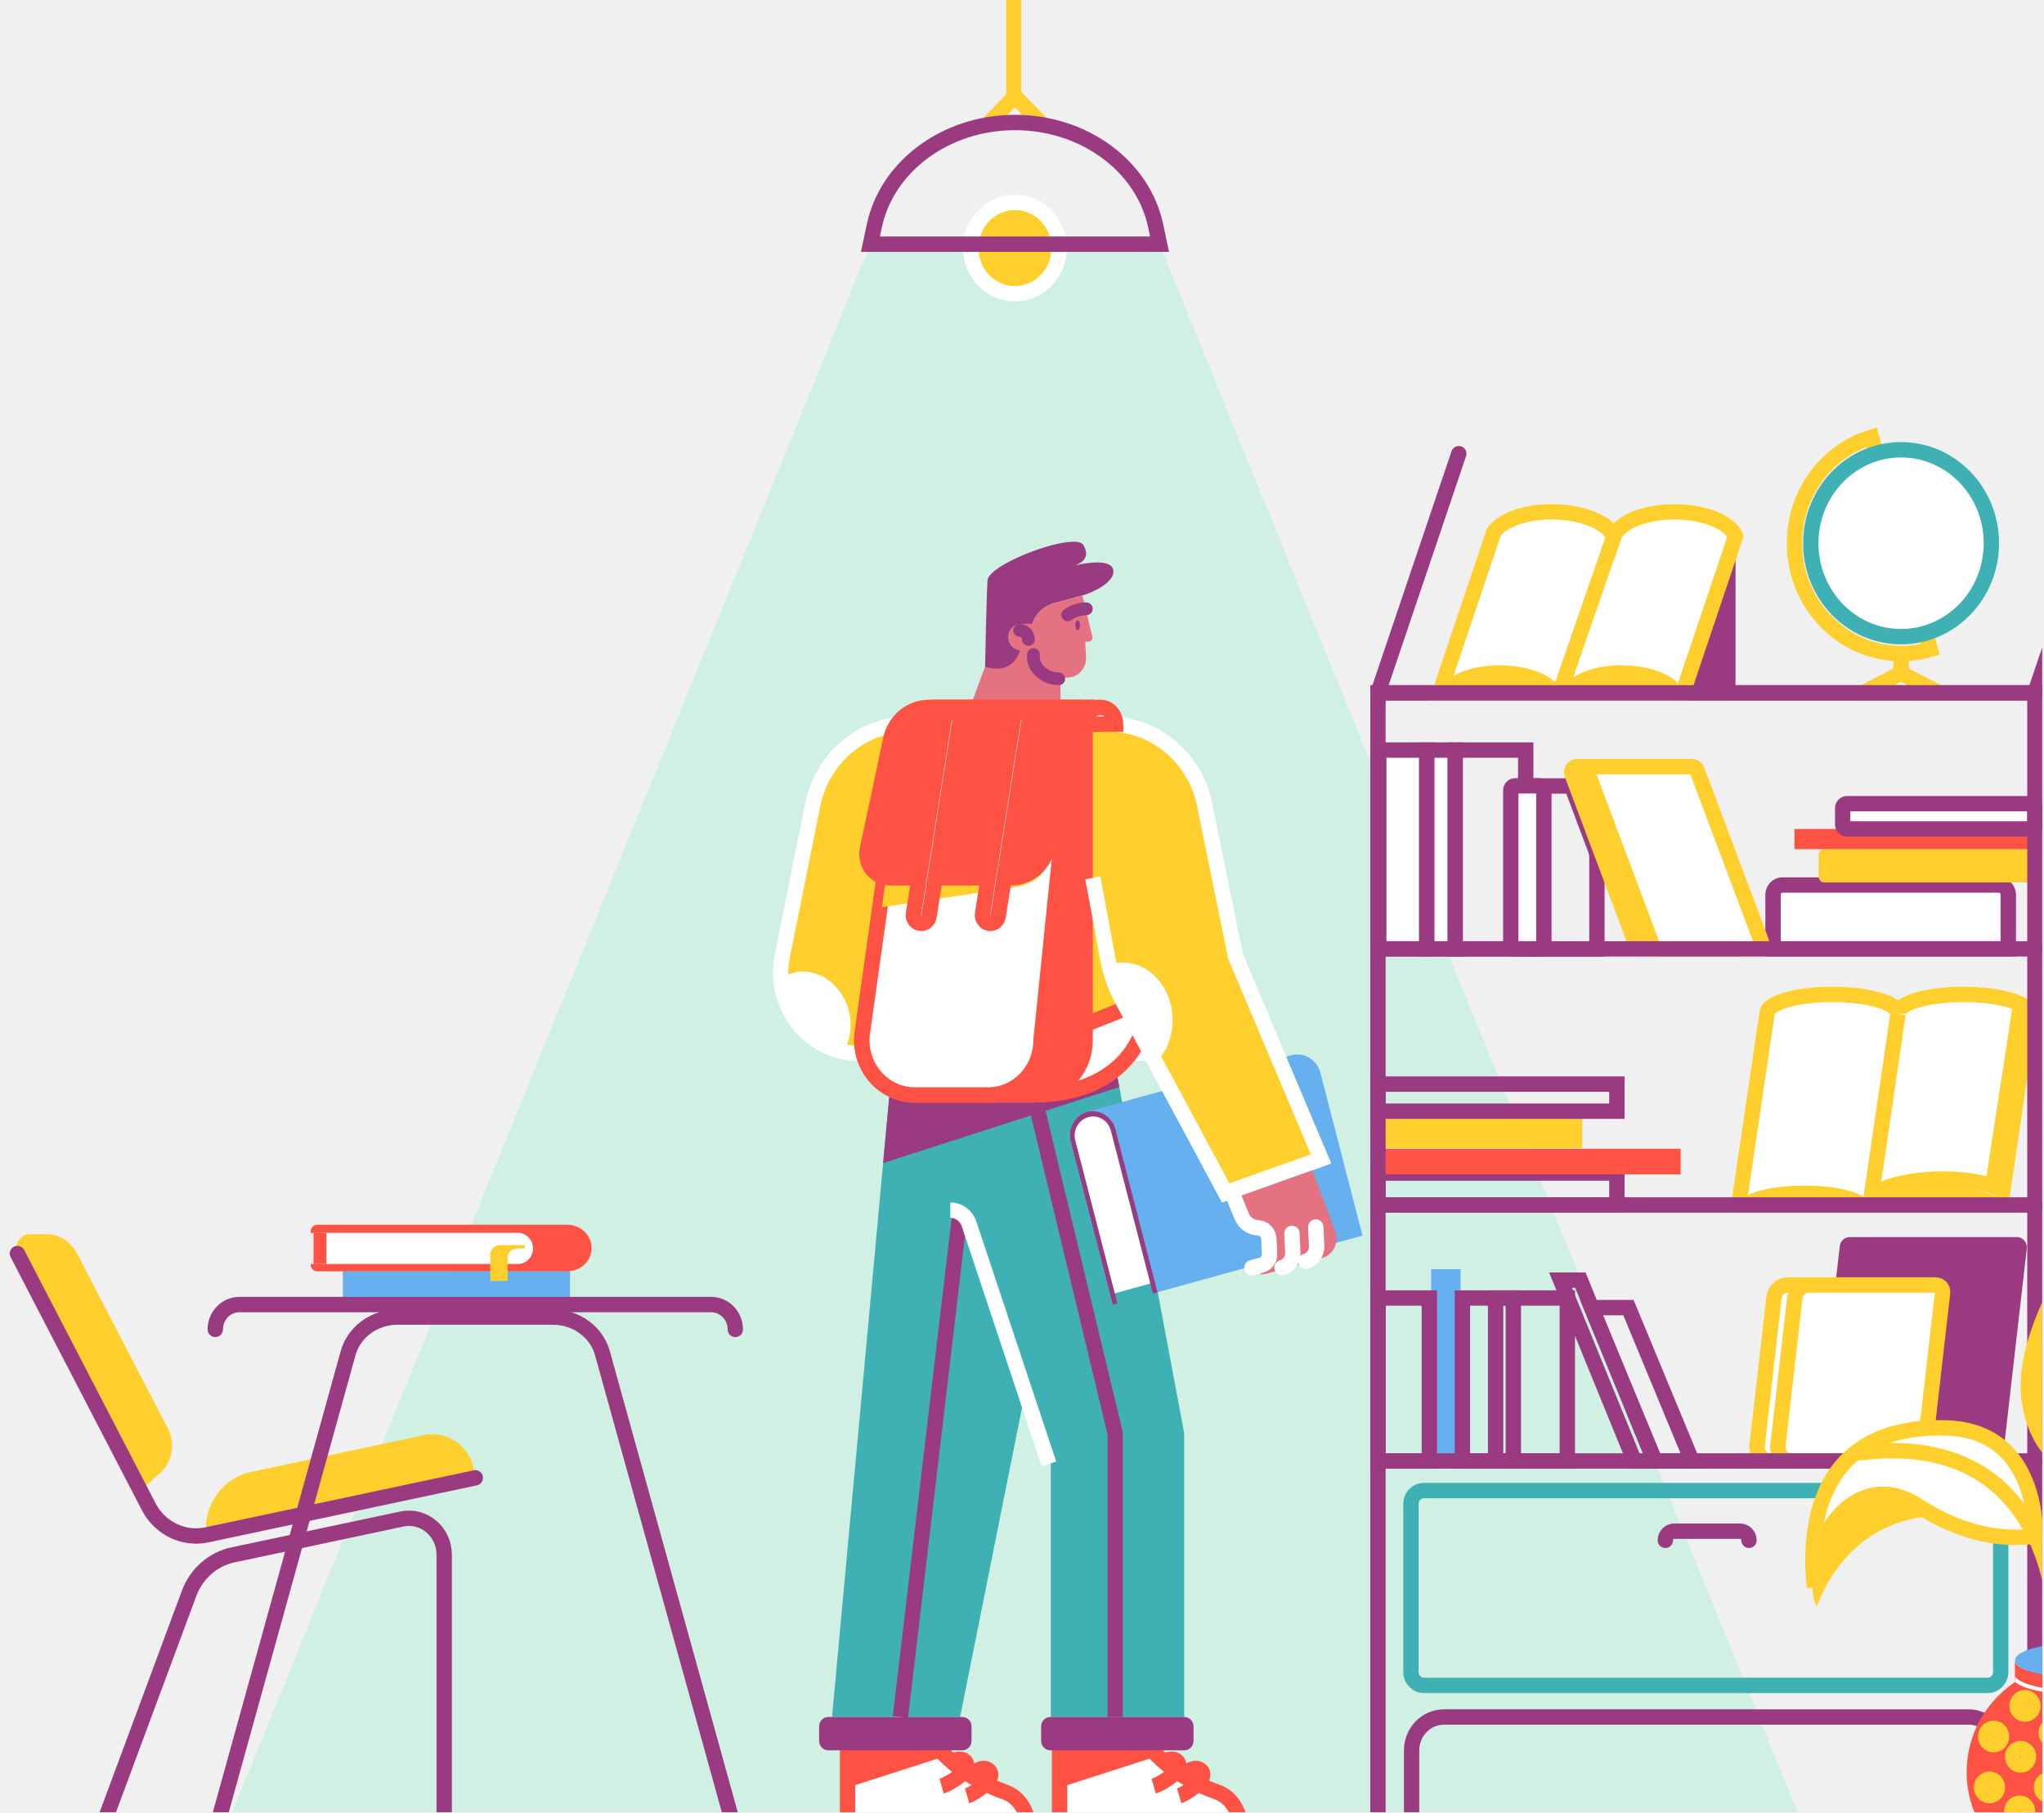
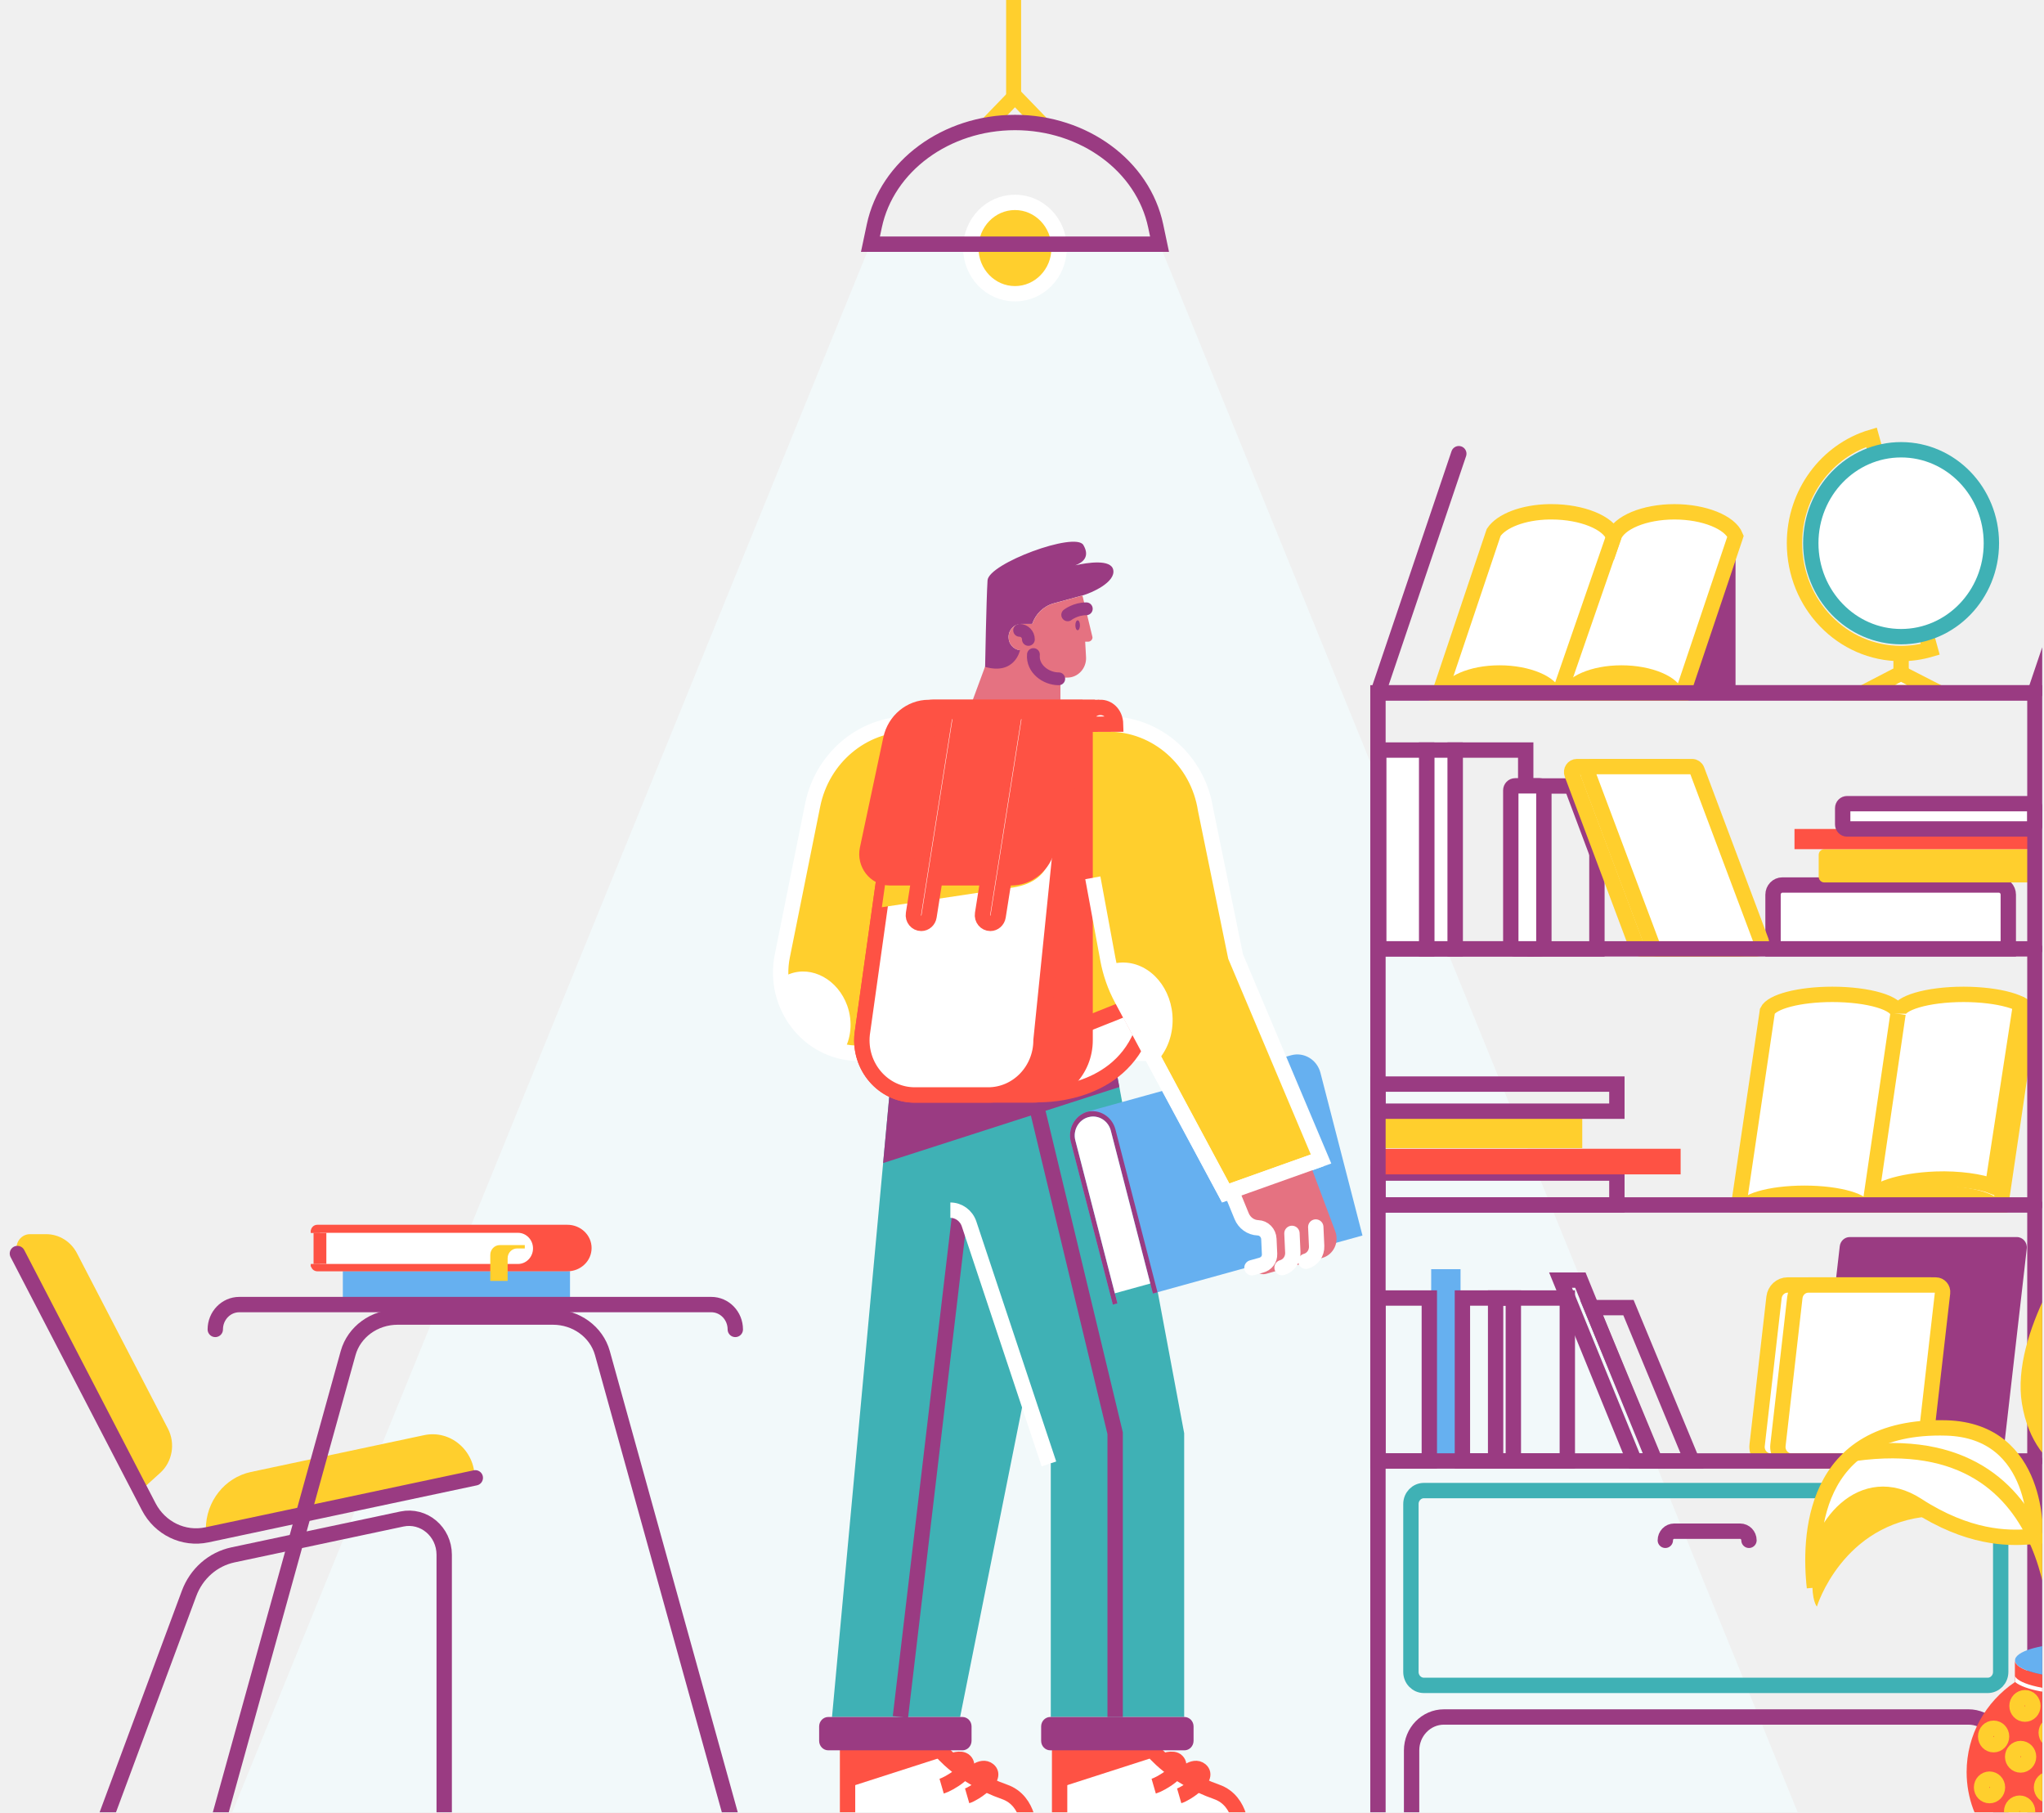
<svg xmlns="http://www.w3.org/2000/svg" width="819" height="726" viewBox="0 0 819 726" fill="none">
  <g clip-path="url(#clip0)">
-     <path d="M723.76 734.491H89.602L348.747 97.828H464.615L723.76 734.491Z" fill="#D0F0E4" />
+     <path d="M723.76 734.491H89.602L348.747 97.828H464.615L723.76 734.491Z" fill="#F2F9FA" />
    <path d="M395.692 49.925L406.681 38.555L417.67 49.925" stroke="#FFCF2D" stroke-width="6.153" stroke-miterlimit="10" />
    <path d="M406.681 117.68C416.452 117.68 424.373 109.484 424.373 99.375C424.373 89.265 416.452 81.069 406.681 81.069C396.91 81.069 388.989 89.265 388.989 99.375C388.989 109.484 396.91 117.68 406.681 117.68Z" fill="#FFCF2D" stroke="white" stroke-width="6.153" stroke-miterlimit="10" />
    <path d="M464.615 97.828H348.772L350.317 90.531C355.4 66.502 379.097 49.074 406.706 49.074C420.51 49.074 433.343 53.431 443.335 60.779C453.352 68.127 460.528 78.491 463.07 90.506L464.615 97.828Z" stroke="#9A3B82" stroke-width="6.153" stroke-miterlimit="10" stroke-linecap="round" />
    <path d="M406.144 40V-30" stroke="#FFCF2D" stroke-width="6" stroke-miterlimit="10" />
    <path d="M585.217 508.433H573.456V585.264H585.217V508.433Z" fill="#66B0F0" />
    <path d="M798.787 585.264H731.833C729.416 585.264 727.547 583.098 727.846 580.623L737.165 499.229C737.415 497.141 739.134 495.568 741.152 495.568H808.106C810.524 495.568 812.392 497.734 812.093 500.209L802.774 581.603C802.525 583.691 800.806 585.264 798.787 585.264Z" fill="#9A3B82" />
    <path d="M762.308 585.264H709.432C706.193 585.264 703.676 582.325 704.05 578.999L710.827 519.726C711.151 516.916 713.469 514.776 716.21 514.776H770.356L762.308 585.264Z" fill="white" stroke="#FFCF2D" stroke-width="6.153" stroke-miterlimit="10" />
    <path d="M768.238 585.264H717.779C714.54 585.264 712.023 582.325 712.397 578.999L719.175 519.726C719.499 516.916 721.816 514.776 724.557 514.776H775.663C777.283 514.776 778.554 516.245 778.355 517.921L770.929 582.763C770.78 584.207 769.608 585.264 768.238 585.264Z" fill="white" stroke="#FFCF2D" stroke-width="6.153" stroke-miterlimit="10" />
    <path d="M606.372 519.984H585.964V585.264H606.372V519.984Z" stroke="#9A3B82" stroke-width="6.153" stroke-miterlimit="10" stroke-linecap="round" />
    <path d="M628.001 519.984H599.271V585.264H628.001V519.984Z" stroke="#9A3B82" stroke-width="6.153" stroke-miterlimit="10" stroke-linecap="round" />
    <path d="M662.811 585.264H654.862L625.285 512.816H633.233L662.811 585.264Z" stroke="#9A3B82" stroke-width="6.153" stroke-miterlimit="10" stroke-linecap="round" />
    <path d="M677.961 585.264H663.16L637.694 523.825H652.495L677.961 585.264Z" stroke="#9A3B82" stroke-width="6.153" stroke-miterlimit="10" stroke-linecap="round" />
    <path d="M572.708 519.984H552.126V585.264H572.708V519.984Z" stroke="#9A3B82" stroke-width="6.153" stroke-miterlimit="10" stroke-linecap="round" />
    <path d="M647.86 469.941H552.126V482.677H647.86V469.941Z" stroke="#9A3B82" stroke-width="6.153" stroke-miterlimit="10" stroke-linecap="round" />
    <path d="M673.401 460.195H552.126V470.456H673.401V460.195Z" fill="#FE5244" />
    <path d="M633.981 445.396H552.126V459.937H633.981V445.396Z" fill="#FFCF2D" />
    <path d="M647.86 434.284H552.126V445.138H647.86V434.284Z" stroke="#9A3B82" stroke-width="6.153" stroke-miterlimit="10" stroke-linecap="round" />
    <path d="M813.04 405.666L812.966 406.104L801.653 482.677H696.699L708.012 406.104L708.161 405.021C709.955 401.257 720.919 398.344 734.2 398.344C748.727 398.344 760.489 401.824 760.489 406.104C760.489 401.824 772.25 398.344 786.777 398.344C800.806 398.37 812.243 401.592 813.04 405.666Z" fill="white" stroke="#FFCF2D" stroke-width="6.153" stroke-miterlimit="10" />
    <path d="M749.301 482.703L760.514 406.13" stroke="#FFCF2D" stroke-width="6.153" stroke-miterlimit="10" />
    <path d="M749.3 482.703C749.3 478.423 737.539 474.942 723.012 474.942C708.485 474.942 696.724 478.423 696.724 482.703H749.3Z" fill="#FFCF2D" />
    <path d="M801.877 482.703C801.877 478.423 790.116 474.942 775.589 474.942C761.062 474.942 749.301 478.423 749.301 482.703H801.877Z" fill="#FFCF2D" />
    <path d="M749.699 481.078C749.55 476.799 761.186 472.906 775.713 472.364C784.783 472.029 793.729 473.344 798.438 475.226L809.651 402.288" stroke="#FFCF2D" stroke-width="6.153" stroke-miterlimit="10" stroke-linecap="round" />
    <path d="M804.668 380.116H710.429V358.407C710.429 356.267 712.098 354.54 714.166 354.54H800.955C803.023 354.54 804.693 356.267 804.693 358.407V380.116H804.668Z" fill="white" stroke="#9A3B82" stroke-width="6.153" stroke-miterlimit="10" stroke-linecap="round" />
    <path d="M812.193 353.509H730.986C729.715 353.509 728.719 352.452 728.719 351.162V342.525C728.719 341.211 729.74 340.179 730.986 340.179H812.193C813.464 340.179 814.461 341.236 814.461 342.525V351.162C814.461 352.452 813.439 353.509 812.193 353.509Z" fill="#FFCF2D" />
    <path d="M815.358 332.084H719.026V340.179H815.358V332.084Z" fill="#FE5244" />
    <path d="M813.614 332.084H740.081C739.109 332.084 738.337 331.259 738.337 330.279V323.756C738.337 322.751 739.134 321.951 740.081 321.951H813.614C814.585 321.951 815.358 322.776 815.358 323.756V330.279C815.358 331.259 814.585 332.084 813.614 332.084Z" fill="white" stroke="#9A3B82" stroke-width="6.153" stroke-miterlimit="10" stroke-linecap="round" />
    <path d="M611.331 300.475H583.049V380.116H611.331V300.475Z" stroke="#9A3B82" stroke-width="6.153" stroke-miterlimit="10" stroke-linecap="round" />
    <path d="M583.049 300.475H571.637V380.116H583.049V300.475Z" fill="white" stroke="#9A3B82" stroke-width="6.153" stroke-miterlimit="10" stroke-linecap="round" />
    <path d="M571.637 300.475H552.45V380.116H571.637V300.475Z" fill="white" stroke="#9A3B82" stroke-width="6.153" stroke-miterlimit="10" stroke-linecap="round" />
    <path d="M639.861 314.861H615.068V380.142H639.861V314.861Z" stroke="#9A3B82" stroke-width="6.153" stroke-miterlimit="10" stroke-linecap="round" />
    <path d="M616.863 380.116H607.095C606.148 380.116 605.35 379.317 605.35 378.311V316.615C605.35 315.635 606.123 314.81 607.095 314.81H616.863C617.809 314.81 618.607 315.609 618.607 316.615V378.311C618.582 379.317 617.809 380.116 616.863 380.116Z" fill="white" stroke="#9A3B82" stroke-width="6.153" stroke-miterlimit="10" stroke-linecap="round" />
    <path d="M639.861 314.861V350.647L626.431 314.861H639.861Z" fill="#9A3B82" />
    <path d="M697.272 380.116H657.603C656.731 380.116 655.934 379.549 655.635 378.724L629.87 310.092C629.322 308.648 630.343 307.101 631.838 307.101H671.507C672.38 307.101 673.177 307.668 673.476 308.493L699.241 377.125C699.789 378.569 698.768 380.116 697.272 380.116Z" fill="white" stroke="#FFCF2D" stroke-width="6.153" stroke-miterlimit="10" />
    <path d="M703.751 380.116H664.082C663.21 380.116 662.412 379.549 662.113 378.724L636.348 310.092C635.8 308.648 636.822 307.101 638.317 307.101H677.986C678.858 307.101 679.655 307.668 679.954 308.493L705.719 377.125C706.268 378.569 705.246 380.116 703.751 380.116Z" fill="white" stroke="#FFCF2D" stroke-width="6.153" stroke-miterlimit="10" />
    <path d="M773.421 260.126C769.708 261.209 765.771 261.802 761.734 261.802C738.137 261.802 719.025 242.027 719.025 217.611C719.025 197.476 732.057 180.459 749.874 175.148L773.421 260.126Z" stroke="#FFCF2D" stroke-width="6.153" stroke-miterlimit="10" />
    <path d="M761.734 261.802V277.555" stroke="#FFCF2D" stroke-width="6.153" stroke-miterlimit="10" />
    <path d="M761.735 255.047C781.717 255.047 797.915 238.286 797.915 217.611C797.915 196.936 781.717 180.176 761.735 180.176C741.753 180.176 725.554 196.936 725.554 217.611C725.554 238.286 741.753 255.047 761.735 255.047Z" fill="white" stroke="#3FB1B5" stroke-width="6.153" stroke-miterlimit="10" />
    <path d="M776.859 277.452H746.734L761.685 269.691L776.859 277.452Z" fill="white" stroke="#FFCF2D" stroke-width="6.153" stroke-miterlimit="10" />
    <path d="M815.358 277.555V734.491H801.728V701.232C801.728 693.832 795.922 687.825 788.77 687.825H578.564C571.412 687.825 565.606 693.832 565.606 701.232V734.491H552.126V277.555H815.358Z" stroke="#9A3B82" stroke-width="6.153" stroke-miterlimit="10" stroke-linecap="round" />
    <path d="M796.445 675.166H570.54C567.675 675.166 565.333 672.768 565.333 669.777V602.512C565.333 599.547 567.65 597.124 570.54 597.124H796.445C799.311 597.124 801.653 599.521 801.653 602.512V669.777C801.653 672.768 799.311 675.166 796.445 675.166Z" stroke="#3FB1B5" stroke-width="6.153" stroke-miterlimit="10" />
    <path d="M695.403 214.801V277.555H674.174L695.403 214.801Z" fill="#9A3B82" />
    <path d="M695.403 214.801L695.254 215.265L674.298 277.555H576.869L597.825 215.265L598.498 213.28C601.638 208.613 610.334 205.21 620.7 205.03C620.874 205.03 621.024 205.03 621.198 205.03C621.373 205.03 621.522 205.03 621.696 205.03C633.807 205.03 644.596 209.387 646.564 215.11C648.508 209.387 658.824 205.03 670.934 205.03C682.795 205.03 693.186 209.232 695.403 214.801Z" fill="white" stroke="#FFCF2D" stroke-width="6.153" stroke-miterlimit="10" />
    <path d="M646.54 215.11L625.384 276.266" stroke="#FFCF2D" stroke-width="6.153" stroke-miterlimit="10" stroke-linecap="round" />
    <path d="M625.334 276.781H576.869C578.663 270.98 588.73 266.52 600.84 266.52C613 266.52 623.54 270.98 625.334 276.781Z" fill="#FFCF2D" />
    <path d="M674.173 276.781H625.708C627.502 270.98 637.569 266.52 649.679 266.52C661.839 266.52 672.379 270.98 674.173 276.781Z" fill="#FFCF2D" />
    <path d="M667.271 617.053C667.271 615.042 668.841 613.392 670.81 613.392H697.247C699.191 613.392 700.786 615.016 700.786 617.053" stroke="#9A3B82" stroke-width="6.153" stroke-miterlimit="10" stroke-linecap="round" />
    <path d="M552.126 482.703H815.358" stroke="#9A3B82" stroke-width="6.153" stroke-miterlimit="10" stroke-linecap="round" />
    <path d="M552.126 380.116H815.358" stroke="#9A3B82" stroke-width="6.153" stroke-miterlimit="10" stroke-linecap="round" />
    <path d="M552.126 585.264H815.358" stroke="#9A3B82" stroke-width="6.153" stroke-miterlimit="10" stroke-linecap="round" />
    <path d="M584.519 181.748L552.126 277.555H815.358L847.751 181.748" stroke="#9A3B82" stroke-width="6.153" stroke-miterlimit="10" stroke-linecap="round" stroke-linejoin="round" />
    <path d="M877.303 709.895C877.303 715.077 876.381 720.053 874.687 724.668C872.22 731.371 865.965 735.754 859.013 735.754H806.262C799.335 735.754 793.056 731.371 790.614 724.668C788.92 720.053 787.998 715.077 787.998 709.895C787.998 694.941 795.647 681.74 807.334 673.851V665.137C807.334 668.953 818.671 672.046 832.625 672.046C846.604 672.046 857.917 668.953 857.917 665.137V673.877C869.653 681.74 877.303 694.941 877.303 709.895Z" fill="#FE5244" />
    <path d="M857.967 671.479V673.799C853.955 677.1 843.041 678.853 832.675 678.853C822.309 678.853 811.395 677.1 807.384 673.799V671.479C807.857 672.588 809.875 674.031 814.361 675.243C819.244 676.584 825.748 677.306 832.675 677.306C839.602 677.306 846.106 676.584 850.99 675.243C855.475 674.006 857.468 672.562 857.967 671.479Z" fill="white" />
    <path d="M857.967 665.137C857.967 668.952 846.629 672.046 832.675 672.046C818.721 672.046 807.384 668.952 807.384 665.137C807.384 664.647 807.558 664.183 807.907 663.719C810.299 660.599 820.465 658.227 832.675 658.227C844.885 658.227 855.051 660.573 857.443 663.719C857.767 664.183 857.967 664.647 857.967 665.137Z" fill="#66B0F0" />
    <path d="M798.812 698.937C800.573 698.937 802.001 697.46 802.001 695.637C802.001 693.814 800.573 692.337 798.812 692.337C797.05 692.337 795.622 693.814 795.622 695.637C795.622 697.46 797.05 698.937 798.812 698.937Z" stroke="#FFCF2D" stroke-width="6.153" stroke-miterlimit="10" />
    <path d="M809.626 707.058C811.388 707.058 812.816 705.581 812.816 703.758C812.816 701.936 811.388 700.458 809.626 700.458C807.865 700.458 806.437 701.936 806.437 703.758C806.437 705.581 807.865 707.058 809.626 707.058Z" stroke="#FFCF2D" stroke-width="6.153" stroke-miterlimit="10" />
    <path d="M823.082 697.416C824.843 697.416 826.271 695.938 826.271 694.116C826.271 692.293 824.843 690.816 823.082 690.816C821.32 690.816 819.892 692.293 819.892 694.116C819.892 695.938 821.32 697.416 823.082 697.416Z" stroke="#FFCF2D" stroke-width="6.153" stroke-miterlimit="10" />
    <path d="M821.188 719.331C822.95 719.331 824.378 717.853 824.378 716.031C824.378 714.208 822.95 712.73 821.188 712.73C819.427 712.73 817.999 714.208 817.999 716.031C817.999 717.853 819.427 719.331 821.188 719.331Z" stroke="#FFCF2D" stroke-width="6.153" stroke-miterlimit="10" />
    <path d="M809.228 728.947C810.989 728.947 812.417 727.47 812.417 725.647C812.417 723.825 810.989 722.347 809.228 722.347C807.466 722.347 806.038 723.825 806.038 725.647C806.038 727.47 807.466 728.947 809.228 728.947Z" stroke="#FFCF2D" stroke-width="6.153" stroke-miterlimit="10" />
    <path d="M797.167 719.331C798.929 719.331 800.357 717.853 800.357 716.031C800.357 714.208 798.929 712.73 797.167 712.73C795.406 712.73 793.978 714.208 793.978 716.031C793.978 717.853 795.406 719.331 797.167 719.331Z" stroke="#FFCF2D" stroke-width="6.153" stroke-miterlimit="10" />
    <path d="M811.37 686.691C813.132 686.691 814.56 685.213 814.56 683.39C814.56 681.568 813.132 680.09 811.37 680.09C809.609 680.09 808.181 681.568 808.181 683.39C808.181 685.213 809.609 686.691 811.37 686.691Z" stroke="#FFCF2D" stroke-width="6.153" stroke-miterlimit="10" />
    <path d="M842.069 595.551C853.307 595.654 869.454 572.037 854.204 546.127C835.79 514.827 832.626 496.702 832.626 496.702C832.626 496.702 805.54 533.777 810.15 562.215C815.208 593.359 842.069 595.551 842.069 595.551Z" fill="#FFCF2D" />
    <path d="M844.013 579.824C860.434 584.31 876.032 573.971 876.356 550.406C876.929 508.743 884.554 495.181 884.554 495.181C884.554 495.181 833.398 514.234 825.649 543.832C818.273 572.038 844.013 579.824 844.013 579.824Z" fill="white" stroke="#FFCF2D" stroke-width="6.153" stroke-miterlimit="10" />
    <path d="M775.389 607.256C774.791 607.308 774.168 607.359 773.496 607.411C738.162 610.144 727.996 643.609 727.996 643.609C727.996 643.609 725.828 641.185 726.276 632.806C727.124 611.201 746.335 588.873 768.263 603.053C770.705 604.652 773.097 606.018 775.389 607.256Z" fill="#FFCF2D" />
    <path d="M815.457 615.48C809.228 615.893 795 617.672 775.39 607.256C773.097 606.044 770.705 604.652 768.263 603.053C746.335 588.873 727.622 611.201 726.775 632.806C726.725 633.863 726.974 634.92 727.024 635.951C724.956 617.182 725.006 570.465 779.9 572.038C817.625 573.172 815.457 615.48 815.457 615.48Z" fill="white" stroke="#FFCF2D" stroke-width="6.153" stroke-miterlimit="10" />
    <path d="M824.428 663.77C824.428 663.77 830.931 570.001 743.046 582.247" stroke="#FFCF2D" stroke-width="6.153" stroke-miterlimit="10" />
    <path d="M64.161 590.059L56.735 596.788C55.539 595.319 54.468 593.695 53.546 591.916L7.249 502.658C5.305 498.92 7.921 494.408 12.008 494.408H18.486C23.669 494.408 28.404 497.347 30.846 502.065L67.251 572.244C70.39 578.225 69.094 585.625 64.161 590.059Z" fill="#FFCF2D" />
    <path d="M190.195 592.019L82.475 614.913V612.593C82.475 601.481 90.025 591.916 100.541 589.673L169.937 574.925C180.402 572.708 190.195 580.984 190.195 592.019Z" fill="#FFCF2D" />
    <path d="M177.985 734.491V622.828C177.985 613.573 169.787 606.663 161.016 608.519L93.364 622.88C85.316 624.582 78.688 630.408 75.748 638.349L40.04 734.491" stroke="#9A3B82" stroke-width="6.153" stroke-miterlimit="10" stroke-linecap="round" />
    <path d="M6.974 502.168L59.576 603.569C64.086 612.258 73.555 616.847 82.899 614.862L190.444 592.019" stroke="#9A3B82" stroke-width="6.153" stroke-miterlimit="10" stroke-linecap="round" />
    <path d="M228.394 509.207H137.369V521.788H228.394V509.207Z" fill="#66B0F0" />
    <path d="M211.799 495.542C212.895 496.599 213.568 498.507 213.568 500.106C213.568 503.303 210.877 506.577 207.538 506.577H124.512C124.512 508.072 125.683 509.284 127.128 509.284H227.323C230.014 509.284 232.431 508.253 234.2 506.551C235.969 504.875 237.041 502.529 237.041 499.951C237.041 494.794 232.68 490.644 227.323 490.644H127.128C125.683 490.644 124.512 491.855 124.512 493.351V493.841H207.538C209.207 493.866 210.702 494.511 211.799 495.542Z" fill="#FE5244" />
-     <path d="M130.517 493.866V506.345H124.537V507.376H207.837C208.759 507.376 209.656 507.196 210.453 506.861C211.35 506.5 212.148 505.932 212.795 505.262C214.066 503.947 214.864 502.117 214.864 500.106C214.864 496.084 211.699 492.835 207.837 492.835H124.537V493.866H130.517V493.866Z" fill="#FE5244" />
-     <path d="M128.2 493.866V506.345H207.538C210.877 506.345 213.568 503.56 213.568 500.106C213.568 498.378 212.895 496.831 211.799 495.697C210.703 494.562 209.207 493.866 207.538 493.866H128.2V493.866Z" fill="white" />
+     <path d="M130.517 493.866V506.345H124.537V507.376H207.837C208.759 507.376 209.656 507.196 210.453 506.861C211.35 506.5 212.148 505.932 212.795 505.262C214.066 503.947 214.864 502.117 214.864 500.106C214.864 496.084 211.699 492.835 207.837 492.835H124.537V493.866H130.517Z" fill="#FE5244" />
+     <path d="M128.2 493.866V506.345H207.538C210.877 506.345 213.568 503.56 213.568 500.106C213.568 498.378 212.895 496.831 211.799 495.697C210.703 494.562 209.207 493.866 207.538 493.866H128.2Z" fill="white" />
    <path d="M128.2 493.866V506.345" stroke="#FE5244" stroke-width="5.127" stroke-miterlimit="10" />
    <path d="M196.449 502.71V513.125H203.402V504.05C203.402 501.885 205.096 500.131 207.189 500.131H210.279V498.791H200.212C198.169 498.791 196.449 500.544 196.449 502.71Z" fill="#FFCF2D" />
    <path d="M86.263 532.565C86.263 527.074 90.573 522.613 95.881 522.613H285.007C290.315 522.613 294.625 527.074 294.625 532.565" stroke="#9A3B82" stroke-width="6.153" stroke-miterlimit="10" stroke-linecap="round" />
    <path d="M294.775 734.491L241.376 542.053C239.009 533.545 230.861 527.615 221.541 527.615H159.322C150.003 527.615 141.854 533.545 139.487 542.053L86.113 734.491" stroke="#9A3B82" stroke-width="6.153" stroke-miterlimit="10" stroke-linecap="round" />
-     <path d="M339.602 701.18V729.231C339.602 732.144 341.87 734.49 344.685 734.49H412.462C412.462 734.49 412.86 721.471 402.544 717.835C385.027 711.673 376.854 701.18 376.854 701.18H339.602V701.18Z" fill="white" stroke="#FE5244" stroke-width="6.153" stroke-miterlimit="10" />
+     <path d="M339.602 701.18V729.231C339.602 732.144 341.87 734.49 344.685 734.49H412.462C412.462 734.49 412.86 721.471 402.544 717.835C385.027 711.673 376.854 701.18 376.854 701.18H339.602Z" fill="white" stroke="#FE5244" stroke-width="6.153" stroke-miterlimit="10" />
    <path d="M377.303 715.541C380.069 714.741 390.036 709.044 386.622 705.512C385.002 703.836 381.115 705.512 381.115 705.512" stroke="#FE5244" stroke-width="6.153" stroke-miterlimit="10" />
    <path d="M387.519 719.408C390.285 718.609 399.853 712.241 396.091 709.121C393.25 706.749 388.989 711.338 388.989 711.338" stroke="#FE5244" stroke-width="6.153" stroke-miterlimit="10" />
    <path d="M378.947 703.449L339.602 716.108V701.18H376.879C376.879 701.18 377.552 702.057 378.947 703.449Z" fill="#FE5244" />
-     <path d="M424.572 701.18V729.231C424.572 732.144 426.839 734.491 429.655 734.491H497.432C497.432 734.491 497.83 721.471 487.514 717.835C469.997 711.673 461.824 701.18 461.824 701.18H424.572V701.18Z" fill="white" stroke="#FE5244" stroke-width="6.153" stroke-miterlimit="10" />
+     <path d="M424.572 701.18V729.231C424.572 732.144 426.839 734.491 429.655 734.491H497.432C497.432 734.491 497.83 721.471 487.514 717.835C469.997 711.673 461.824 701.18 461.824 701.18H424.572Z" fill="white" stroke="#FE5244" stroke-width="6.153" stroke-miterlimit="10" />
    <path d="M462.272 715.541C465.038 714.741 475.006 709.044 471.592 705.512C469.972 703.836 466.085 705.512 466.085 705.512" stroke="#FE5244" stroke-width="6.153" stroke-miterlimit="10" />
    <path d="M472.489 719.408C475.255 718.609 484.823 712.241 481.061 709.121C478.22 706.749 473.959 711.338 473.959 711.338" stroke="#FE5244" stroke-width="6.153" stroke-miterlimit="10" />
    <path d="M463.917 703.449L424.572 716.108V701.18H461.849C461.849 701.18 462.522 702.057 463.917 703.449Z" fill="#FE5244" />
    <path d="M357.917 421.96L333.373 687.825H384.703L410.493 558.992L421.033 586.45V687.825H474.482V574.152L445.976 421.96H357.917Z" fill="#3FB1B5" />
    <path d="M384.653 485.822L360.782 687.825" stroke="#9A3B82" stroke-width="6.153" stroke-miterlimit="10" />
    <path d="M446.823 687.825V574.152L413.334 434.851" stroke="#9A3B82" stroke-width="6.153" stroke-miterlimit="10" />
    <path d="M420.286 586.45L388.292 490.308C387.195 487.008 384.18 484.791 380.791 484.791" stroke="white" stroke-width="6.153" stroke-miterlimit="10" />
    <path d="M353.855 465.919L357.917 421.96H445.976L448.493 435.47L353.855 465.919Z" fill="#9A3B82" />
    <path d="M474.582 701.18H420.834C418.816 701.18 417.171 699.479 417.171 697.39V691.615C417.171 689.527 418.816 687.825 420.834 687.825H474.582C476.6 687.825 478.245 689.527 478.245 691.615V697.39C478.22 699.479 476.6 701.18 474.582 701.18Z" fill="#9A3B82" />
    <path d="M385.625 701.18H331.878C329.859 701.18 328.215 699.479 328.215 697.39V691.615C328.215 689.527 329.859 687.825 331.878 687.825H385.625C387.644 687.825 389.288 689.527 389.288 691.615V697.39C389.263 699.479 387.644 701.18 385.625 701.18Z" fill="#9A3B82" />
    <path d="M529.077 429.746L545.921 494.949L461.948 518.179L445.079 452.924C444.556 450.888 443.285 449.289 441.665 448.309C440.046 447.33 438.052 446.994 436.084 447.536C432.172 448.619 429.829 452.795 430.876 456.843L447.745 522.098L445.901 522.613L429.057 457.41C427.711 452.228 430.602 446.917 435.536 445.37C435.635 445.344 435.735 445.319 435.835 445.293L517.366 422.734C522.474 421.341 527.707 424.487 529.077 429.746Z" fill="#66B0F0" />
    <path d="M446.948 452.486L463.792 517.689L461.949 518.205L445.079 452.95C444.556 450.913 443.285 449.315 441.665 448.335C440.046 447.356 438.052 447.02 436.084 447.562C432.172 448.645 429.829 452.821 430.876 456.869L447.745 522.124L445.901 522.639L429.057 457.436C427.711 452.254 430.602 446.943 435.536 445.396C440.544 444.184 445.602 447.304 446.948 452.486Z" fill="#9A3B82" />
    <path d="M445.079 452.924L460.902 514.183L446.699 518.101L430.876 456.843C429.829 452.796 432.147 448.619 436.084 447.536C438.052 446.995 440.046 447.33 441.665 448.309C443.285 449.289 444.556 450.888 445.079 452.924Z" fill="white" />
    <path d="M529.326 464.294L491.127 477.907L460.977 421.96H344.112C324.253 421.96 309.402 403.062 313.463 382.952L325.623 322.519C329.436 303.595 345.557 290.033 364.221 290.033H444.132C463.493 290.033 479.989 304.574 483.054 324.349L495.089 383.184L529.326 464.294Z" fill="#FFCF2D" stroke="white" stroke-width="6.153" stroke-miterlimit="10" />
    <path d="M337.883 421.316C324.128 418.454 313.912 406.336 312.865 392.053C313.912 391.305 315.083 390.661 316.329 390.197C325.374 386.742 335.715 392.414 339.477 402.856C341.795 409.404 340.997 416.262 337.883 421.316Z" fill="white" />
    <path d="M424.896 253.784V290.059H386.198L395.119 265.927L424.896 253.784Z" fill="#E57281" />
    <path d="M433.791 238.521C433.766 238.521 433.717 238.546 433.692 238.546L422.205 241.692C418.093 242.826 414.929 245.972 413.583 249.942H409.173C406.382 249.942 404.114 252.288 404.114 255.176V255.253C404.114 257.986 406.133 260.229 408.724 260.461C408.699 260.487 408.699 260.487 408.699 260.487C408.699 260.487 406.656 270.542 394.72 267.164C394.72 267.164 395.194 240.712 395.692 232.488C396.116 225.707 430.876 212.867 434.09 218.333C436.931 223.18 433.642 225.449 430.851 226.455C435.785 225.372 445.104 223.928 446.051 228.234C447.147 233.235 437.305 237.567 433.791 238.521Z" fill="#9A3B82" />
    <path d="M436.034 257.058H434.813L435.162 263.246C435.411 267.68 431.972 271.444 427.686 271.444H422.304C417.121 271.444 412.91 267.087 412.91 261.724V260.513H409.197C406.406 260.513 404.139 258.167 404.139 255.279V255.202C404.139 252.314 406.406 249.968 409.197 249.968H413.608C414.953 245.997 418.118 242.826 422.229 241.718L433.717 238.572L437.653 254.892C438.052 255.924 437.105 257.058 436.034 257.058Z" fill="#E57281" />
    <path d="M414.081 262.214C413.558 267.886 419.04 271.934 424.223 271.934" stroke="#9A3B82" stroke-width="5.127" stroke-miterlimit="10" stroke-linecap="round" />
    <path d="M412.063 256.156C412.063 254.145 410.493 252.52 408.549 252.52" stroke="#9A3B82" stroke-width="5.127" stroke-miterlimit="10" stroke-linecap="round" />
    <path d="M431.798 252.469C432.307 252.469 432.72 251.58 432.72 250.483C432.72 249.387 432.307 248.498 431.798 248.498C431.288 248.498 430.876 249.387 430.876 250.483C430.876 251.58 431.288 252.469 431.798 252.469Z" fill="#9A3B82" />
    <path d="M427.811 246.307C427.811 246.307 430.876 243.883 435.261 243.883" stroke="#9A3B82" stroke-width="5.127" stroke-miterlimit="10" stroke-linecap="round" />
    <path d="M415.95 438.486C415.95 438.486 446.474 439.853 457.214 414.509L451.533 403.758L434.564 410.513L415.95 438.486Z" fill="white" stroke="#FE5244" stroke-width="6.153" stroke-miterlimit="10" />
-     <path d="M440.395 283.408C438.925 283.536 437.579 284.207 436.582 285.238C435.486 286.372 434.788 287.945 434.788 289.698V416.727C434.788 428.844 425.295 438.667 413.583 438.667H366.513C353.855 438.667 344.087 427.297 345.433 414.381V414.355L362.377 293.772C363.224 287.816 368.133 283.408 373.964 283.408H440.395V283.408Z" fill="#FE5244" stroke="#FE5244" stroke-width="6.153" stroke-miterlimit="10" />
+     <path d="M440.395 283.408C438.925 283.536 437.579 284.207 436.582 285.238C435.486 286.372 434.788 287.945 434.788 289.698V416.727C434.788 428.844 425.295 438.667 413.583 438.667H366.513C353.855 438.667 344.087 427.297 345.433 414.381V414.355L362.377 293.772C363.224 287.816 368.133 283.408 373.964 283.408H440.395Z" fill="#FE5244" stroke="#FE5244" stroke-width="6.153" stroke-miterlimit="10" />
    <path d="M435.661 283.407C434.191 283.536 432.845 284.206 431.849 285.238C430.927 286.192 430.304 287.429 430.129 288.821C430.104 289.105 430.08 289.389 430.08 289.672L429.083 299.392L417.122 416.7C417.122 428.818 407.629 438.641 395.917 438.641H366.539C353.881 438.641 344.113 427.271 345.459 414.354V414.329L353.109 359.825L362.403 293.746C362.478 293.179 362.602 292.611 362.752 292.044C364.197 286.965 368.732 283.381 373.965 283.381H435.661V283.407Z" fill="white" stroke="#FE5244" stroke-width="6.153" stroke-miterlimit="10" />
    <path d="M425.17 308.699L420.71 343.325C419.239 350.415 413.907 354.205 406.183 355.494L353.357 363.435L361.057 308.674H425.17V308.699Z" fill="#FFCF2D" />
    <path d="M433.767 283.407H432.446C430.054 283.381 427.961 285.135 427.487 287.584L419.713 339.483C418.243 346.573 412.188 351.652 405.186 351.652H356.571C350.691 351.652 346.305 346.032 347.576 340.076L356.945 296.04C358.515 288.667 364.844 283.407 372.145 283.407H433.767Z" fill="#FE5244" stroke="#FE5244" stroke-width="6.153" stroke-miterlimit="10" />
    <path d="M393.699 366.09L406.083 287.739C406.332 286.166 407.653 284.98 409.197 284.98C411.141 284.98 412.636 286.785 412.312 288.796L399.928 367.147C399.679 368.72 398.358 369.906 396.813 369.906C394.87 369.906 393.375 368.101 393.699 366.09Z" fill="white" stroke="#FE5244" stroke-width="6.153" stroke-miterlimit="10" />
    <path d="M366.015 366.09L378.399 287.739C378.648 286.166 379.969 284.98 381.514 284.98C383.457 284.98 384.953 286.785 384.629 288.796L372.244 367.147C371.995 368.72 370.675 369.906 369.13 369.906C367.186 369.906 365.691 368.101 366.015 366.09Z" fill="white" stroke="#FE5244" stroke-width="6.153" stroke-miterlimit="10" />
    <path d="M446.998 290.085L434.813 290.136V289.698C434.813 287.945 435.486 286.372 436.607 285.238C437.604 284.206 438.924 283.536 440.419 283.407H441.416C444.481 283.665 446.898 286.346 446.998 290.085Z" fill="white" stroke="#FE5244" stroke-width="6.153" stroke-miterlimit="10" />
    <path d="M524.766 465.919L535.033 493.325C536.677 497.734 534.285 502.632 529.9 503.896L507.349 510.289C505.979 510.676 504.533 510.341 503.462 509.387L501.169 507.325L505.854 506.035C507.922 505.468 509.317 503.483 509.218 501.266L508.695 495.8C508.595 493.351 506.676 491.391 504.309 491.314H504.558C501.693 491.211 498.902 489.38 497.781 486.647L494.192 476.773L524.766 465.919Z" fill="#E57281" />
    <path d="M501.643 507.866L505.331 506.835C507.399 506.268 508.794 504.54 508.694 502.323L508.42 496.341C508.321 493.892 506.402 491.933 504.035 491.855C501.169 491.752 498.628 489.922 497.506 487.189L493.669 477.83" stroke="white" stroke-width="6.153" stroke-miterlimit="10" stroke-linecap="round" />
    <path d="M513.703 507.814C516.344 507.093 518.138 504.566 518.014 501.73L517.665 494.098" stroke="white" stroke-width="6.153" stroke-miterlimit="10" stroke-linecap="round" />
    <path d="M523.246 505.262C525.888 504.54 527.682 502.013 527.557 499.177L527.208 491.546" stroke="white" stroke-width="6.153" stroke-miterlimit="10" stroke-linecap="round" />
    <path d="M437.878 351.652L443.908 384.293C444.93 389.861 446.823 395.25 449.49 400.2L491.102 477.907L529.301 464.294" stroke="white" stroke-width="6.153" stroke-miterlimit="10" />
    <path d="M463.12 425.673L449.489 400.2C447.197 395.895 445.478 391.305 444.381 386.536C445.677 386.097 447.023 385.788 448.443 385.659C459.207 384.679 468.751 394.038 469.773 406.542C470.371 414.122 467.704 421.109 463.12 425.673Z" fill="white" />
  </g>
  <defs>
    <clipPath id="clip0">
      <rect width="818.288" height="726" fill="white" />
    </clipPath>
  </defs>
</svg>
